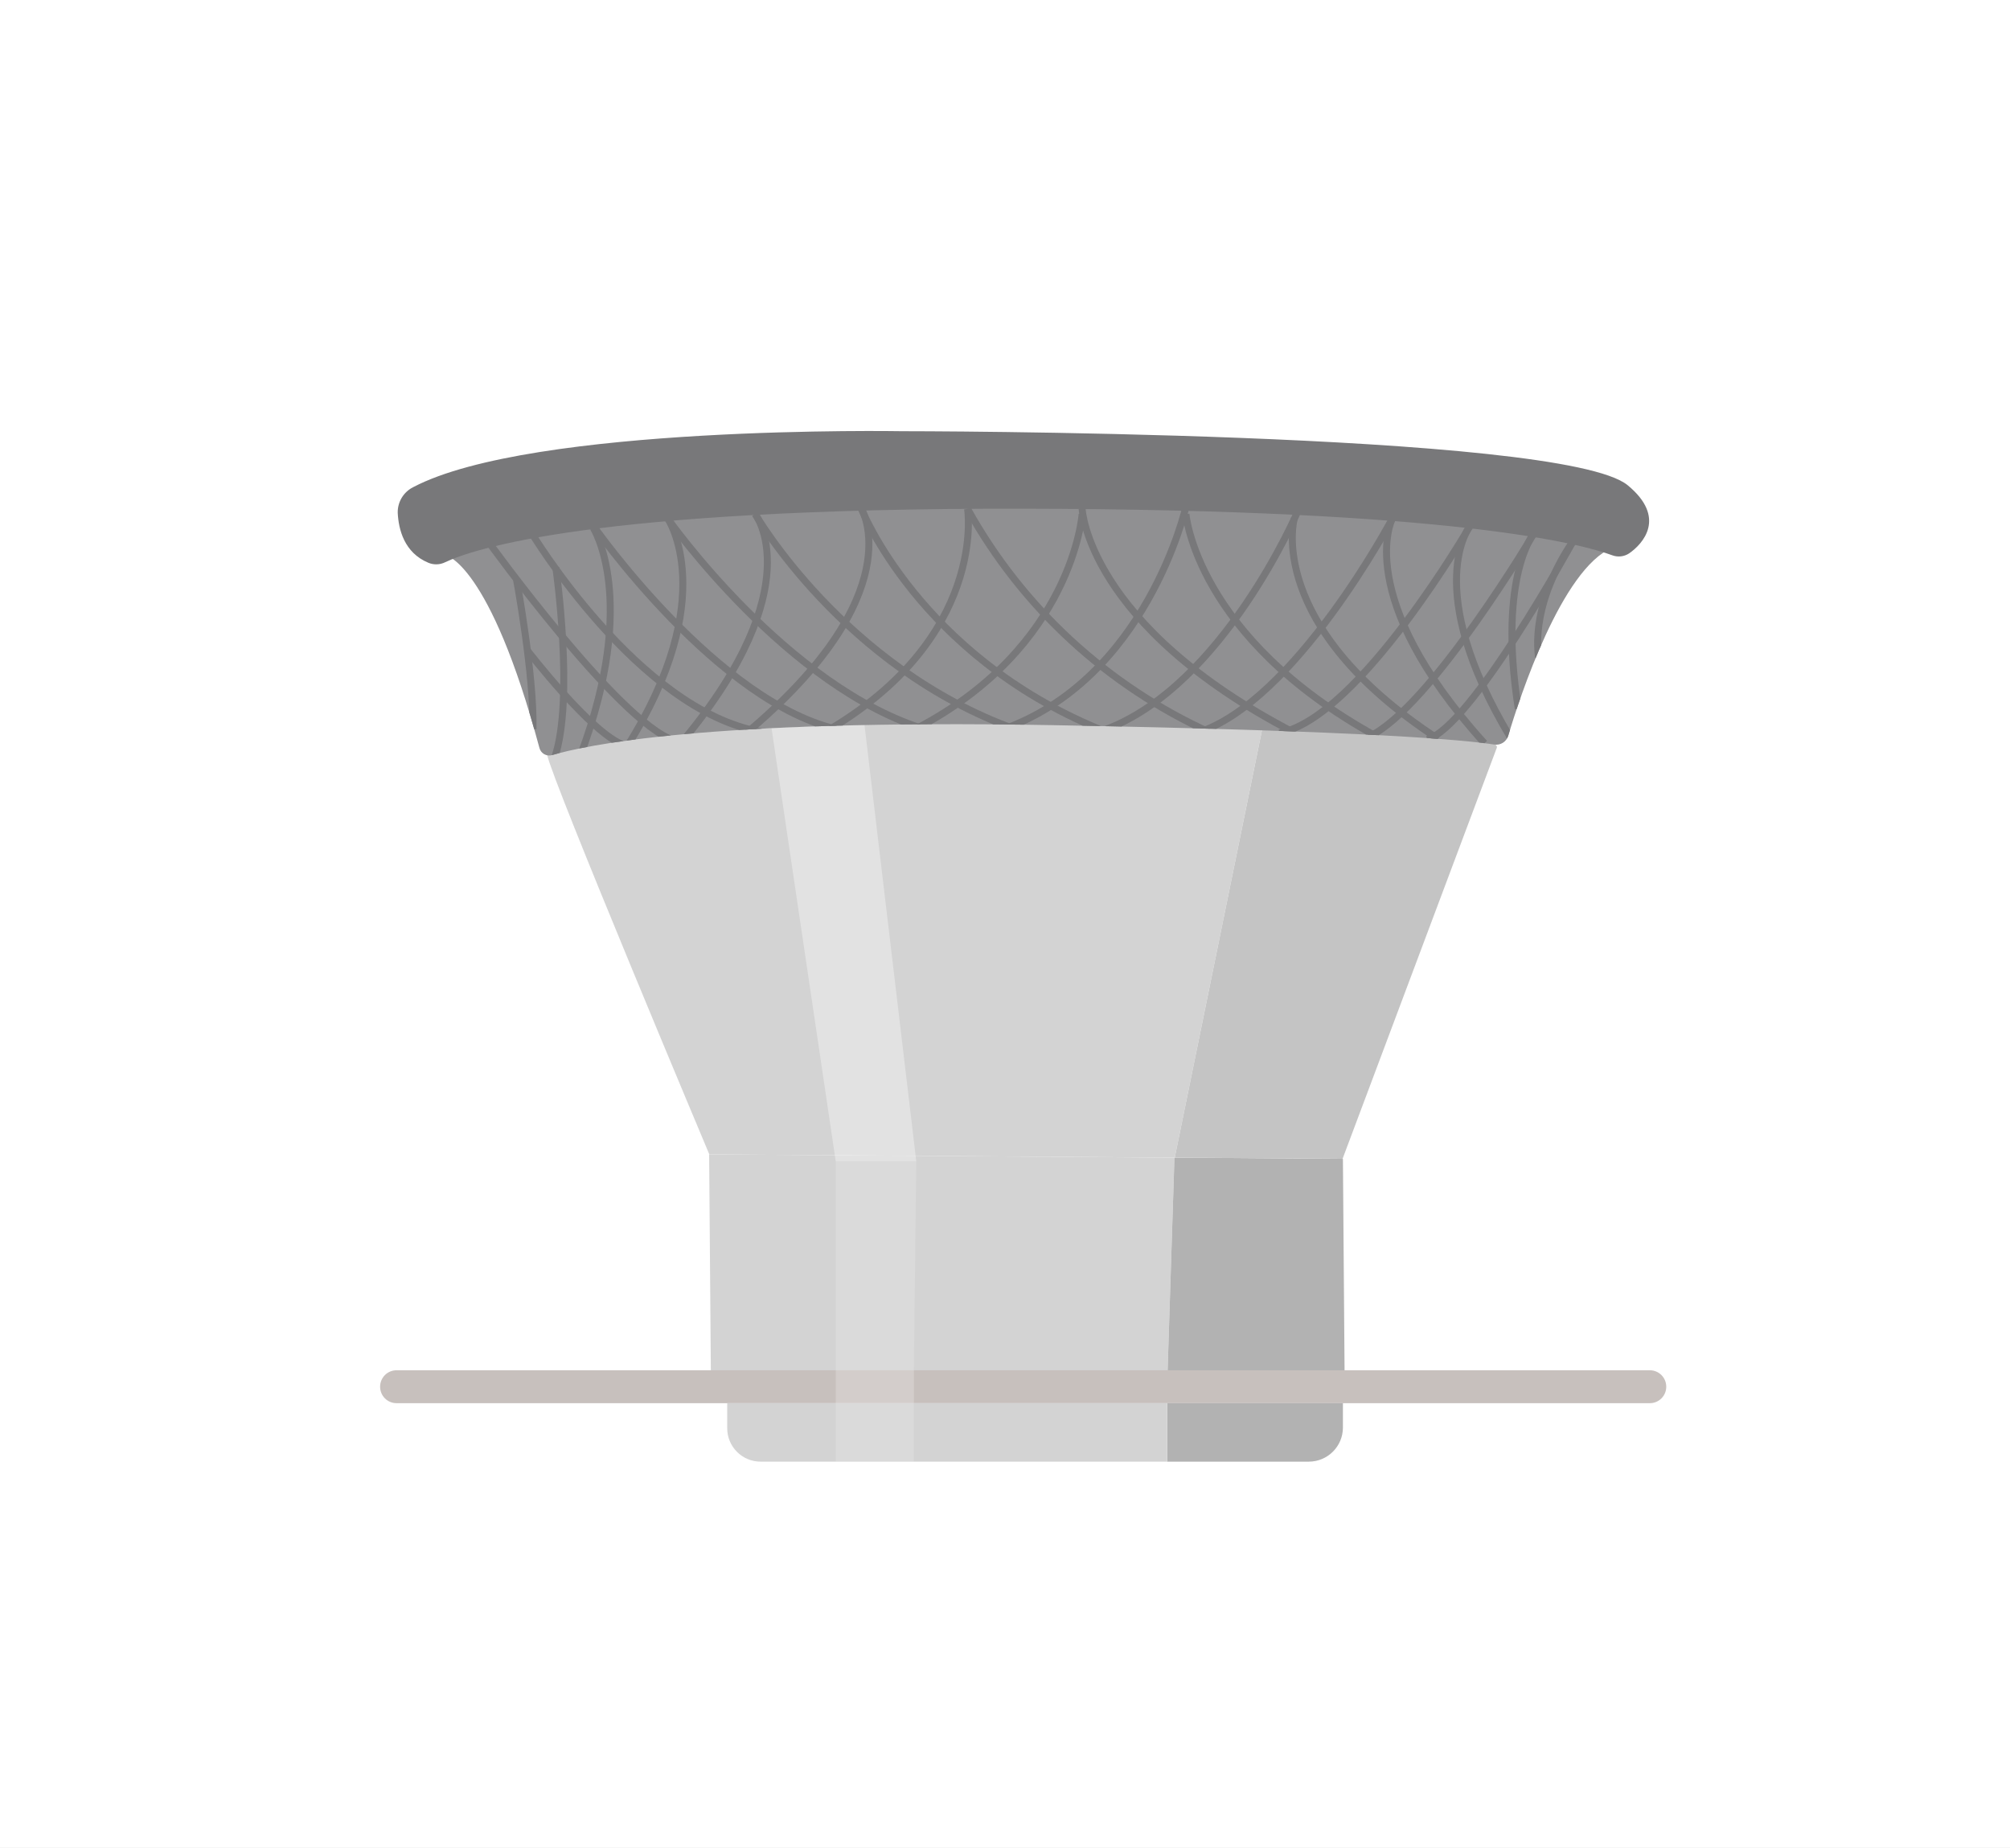
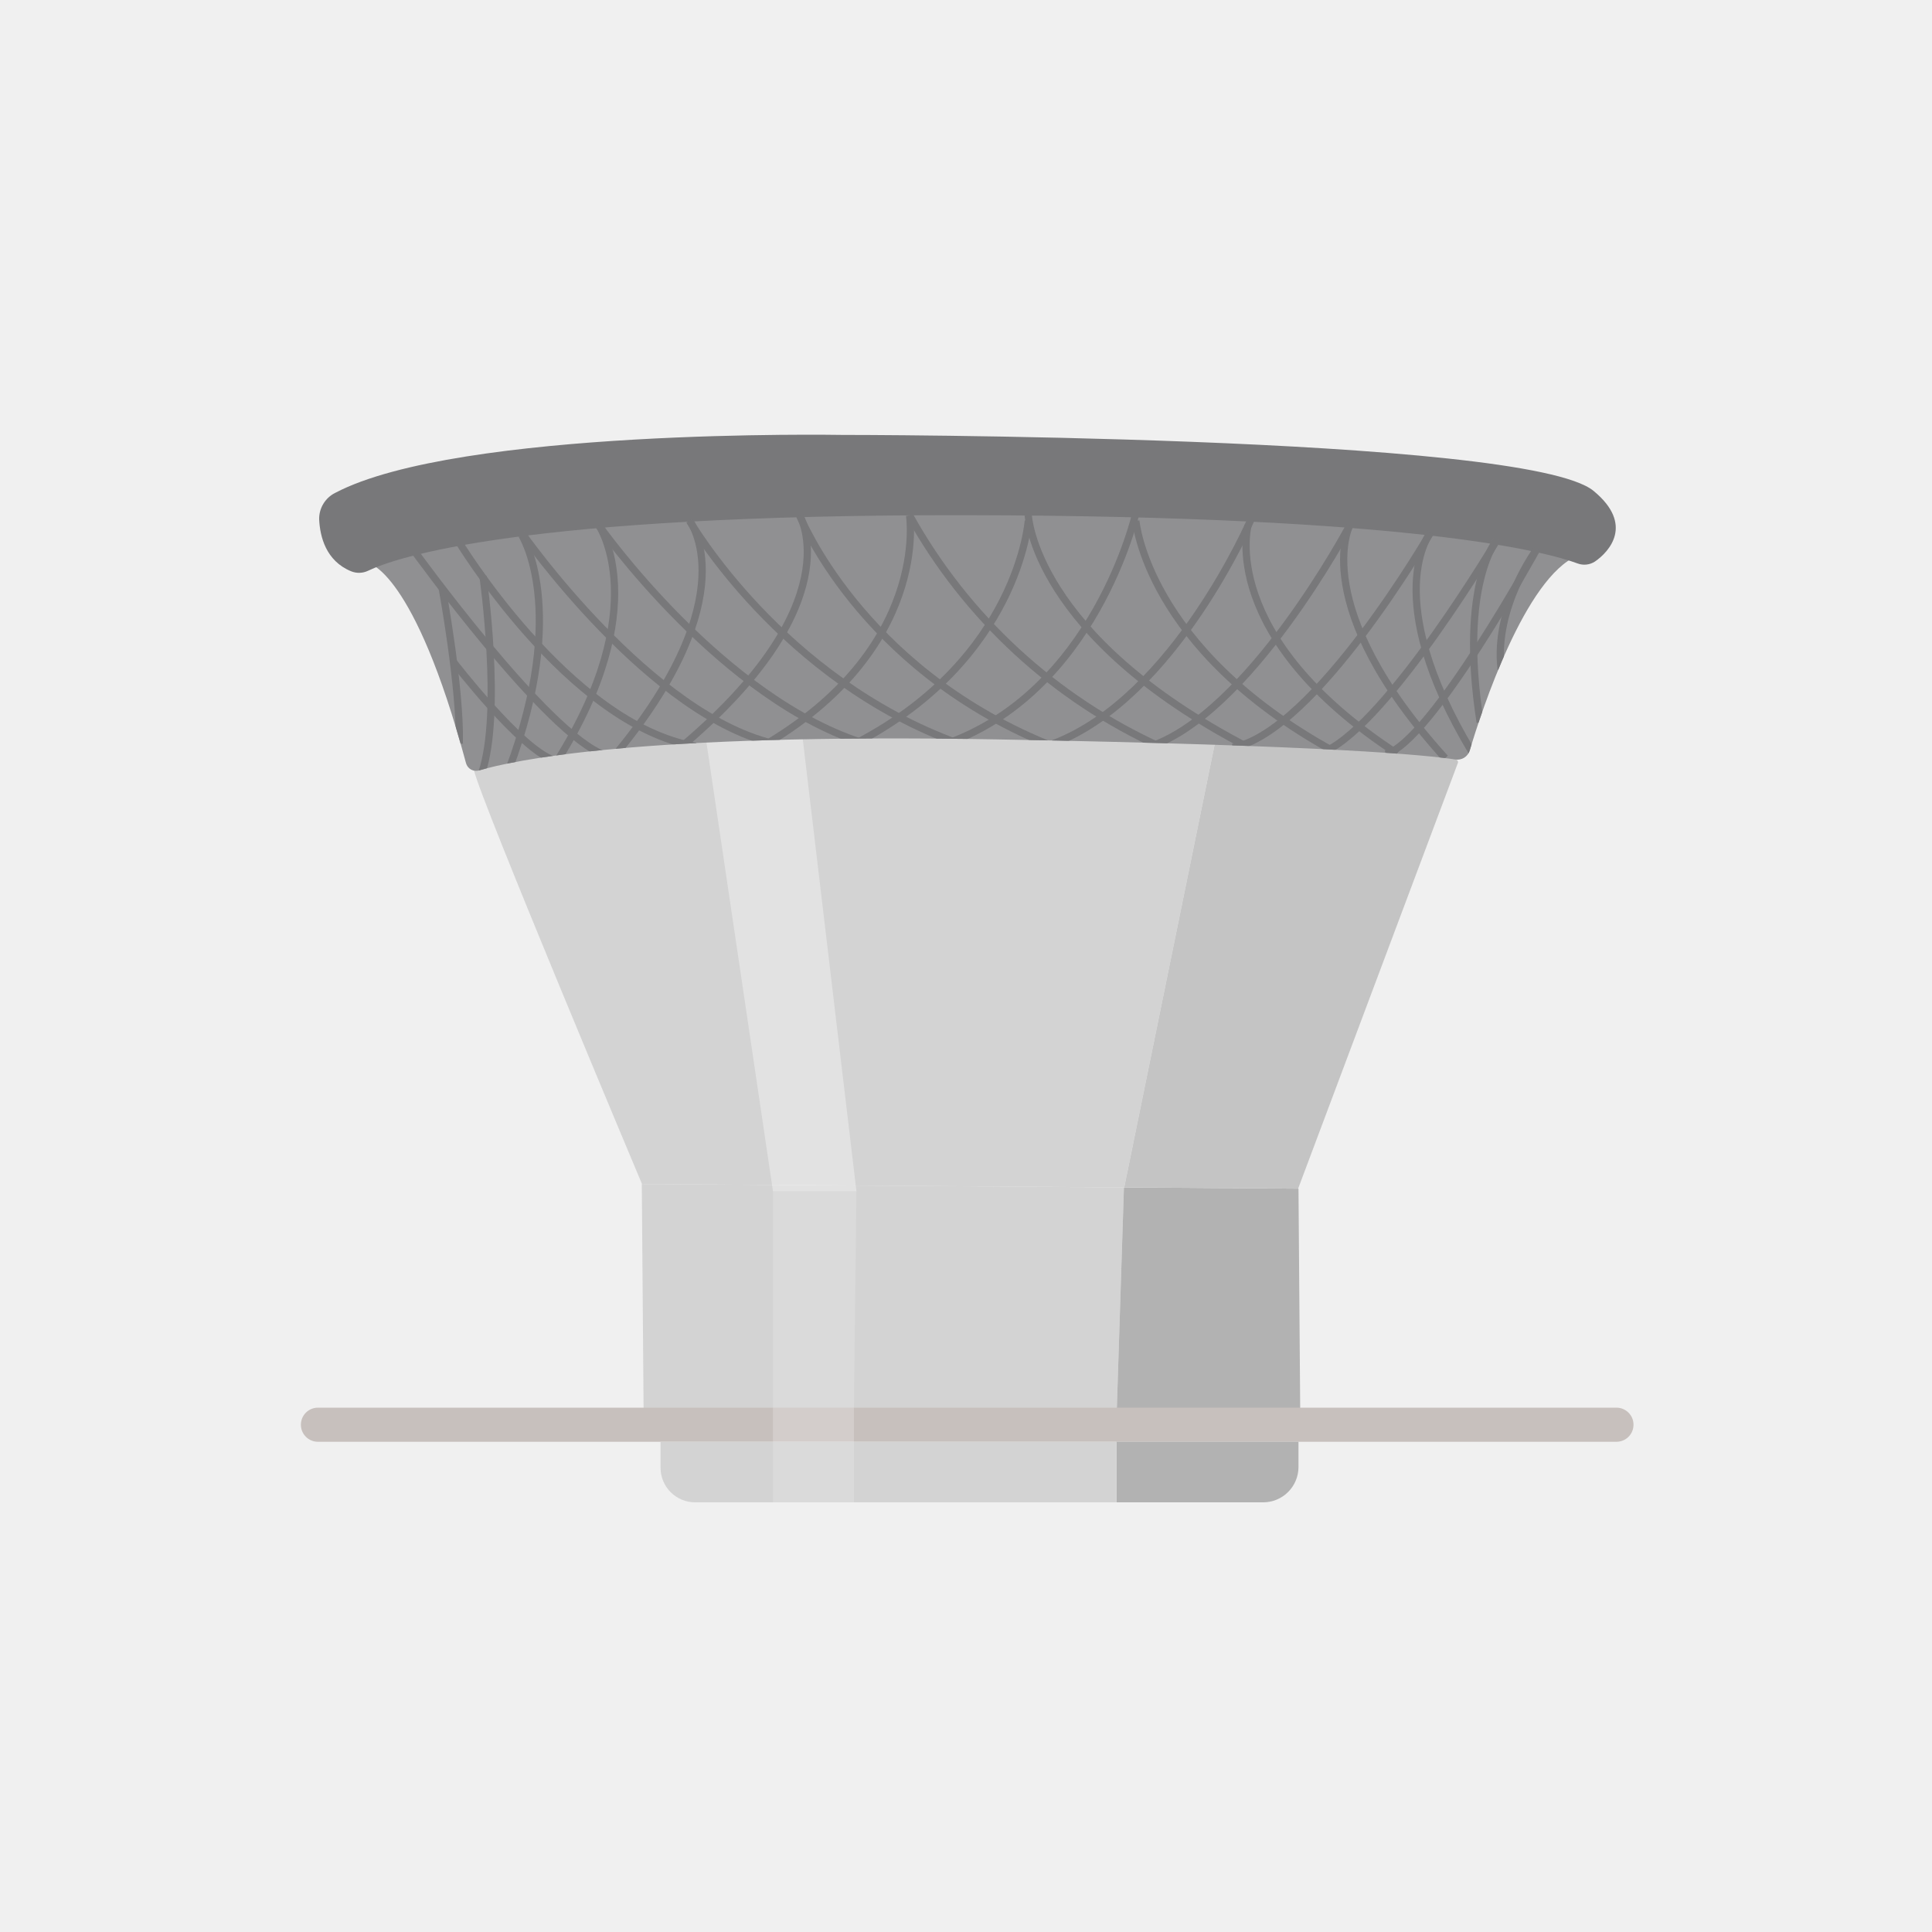
- <svg xmlns="http://www.w3.org/2000/svg" viewBox="0 0 215.59 198.12">
-   <defs>
-     <style>.cls-1,.cls-13{fill:none;}.cls-2,.cls-6,.cls-7,.cls-9{fill:#fff;}.cls-3{fill:#d3d3d3;}.cls-4{fill:#b2b2b2;}.cls-5{fill:#c7c0bd;}.cls-6{opacity:0.15;}.cls-7{opacity:0.21;}.cls-8{fill:#c4c4c4;}.cls-9{opacity:0.34;}.cls-10{fill:#909092;}.cls-11{fill:#78787a;}.cls-12{clip-path:url(#clip-path);}.cls-13{stroke:#78787a;stroke-miterlimit:10;stroke-width:0.75px;}</style>
-     <clipPath id="clip-path">
-       <path class="cls-1" d="M47.77,59.52s4.74.79,10.09,20.69a1.08,1.08,0,0,0,1.36.76c3.42-1,16.23-3.88,53.59-3.21,34.33.62,44.52,1.62,47.46,2.08a1.34,1.34,0,0,0,1.5-.94C163,74.76,167.51,61,172.94,58.73,179.35,56,101.27,45.82,47.77,59.52Z" />
-     </clipPath>
-   </defs>
-   <g id="Ebene_2" data-name="Ebene 2">
-     <g id="Ebene_1-2" data-name="Ebene 1">
-       <rect class="cls-2" width="215.59" height="198.12" />
-       <polyline class="cls-3" points="125.19 148.45 76.25 147.79 76.06 123.79 125.97 124.14" />
-       <polyline class="cls-4" points="125.97 124.14 144.04 124.27 144.23 148.71 125.19 148.45" />
-       <rect class="cls-5" x="40.77" y="146.94" width="137.95" height="3.53" rx="1.76" />
-       <path class="cls-4" d="M125.19,156.74h15.2a3.66,3.66,0,0,0,3.65-3.65v-2.62H125.19" />
-       <path class="cls-3" d="M125.19,150.47H78v2.69a3.58,3.58,0,0,0,3.58,3.58h43.61" />
-       <polygon class="cls-6" points="98.02 146.94 89.64 146.94 89.64 124.54 98.28 124.54 98.02 146.94" />
-       <rect class="cls-7" x="89.64" y="146.94" width="8.38" height="3.53" />
-       <rect class="cls-6" x="89.64" y="150.47" width="8.38" height="6.27" />
-       <path class="cls-3" d="M126,124.14l-49.92-.35S59.27,83.84,58.67,80.9s50.94-3.56,50.94-3.56,13,0,25.87.36" />
-       <path class="cls-8" d="M135.48,77.7c12.86.36,25.6,1.07,25.06,2.5L144,124.27,126,124.14" />
-       <polygon class="cls-9" points="98.28 124.54 89.64 124.54 82.75 78.06 92.72 77.71 98.28 124.54" />
-       <path class="cls-10" d="M47.77,59.52s4.74.79,10.09,20.69a1.08,1.08,0,0,0,1.36.76c3.42-1,16.23-3.88,53.59-3.21,34.33.62,44.52,1.62,47.46,2.08a1.34,1.34,0,0,0,1.5-.94C163,74.76,167.51,61,172.94,58.73,179.35,56,101.27,45.82,47.77,59.52Z" />
-       <path class="cls-11" d="M42.66,55c.09,1.77.69,4.27,3.29,5.35a2.17,2.17,0,0,0,1.78-.05c2.84-1.36,15.71-5.83,62-5.75s60,3.81,63.21,5a2,2,0,0,0,1.8-.21c1.45-1,4.07-3.82-.15-7.3-7-5.82-77.87-5.8-77.87-5.8s-39.64-.71-52.4,6A3,3,0,0,0,42.66,55Z" />
-       <g class="cls-12">
-         <path class="cls-13" d="M52.37,58.07S66.28,77.35,72.24,79.38" />
-         <path class="cls-13" d="M56.92,57S68.43,76.21,81.65,78.48" />
-         <path class="cls-13" d="M63.62,56.35S77.05,75.59,90.2,78.3" />
-         <path class="cls-13" d="M71.62,55.61S84.46,73.87,99.52,78.3" />
-         <path class="cls-13" d="M81,55.12S90.46,71.56,108.9,78.2" />
-         <path class="cls-13" d="M92.4,54.57s6.17,15.64,25.54,23.63" />
-         <path class="cls-13" d="M103.78,54.57a56.4,56.4,0,0,0,26.06,24" />
-         <path class="cls-13" d="M116.07,54.57s.56,12.47,22.75,24" />
-         <path class="cls-13" d="M127.2,55.12s1.09,13.19,20.39,23.82" />
-         <path class="cls-13" d="M138.82,55.61s-3.2,11.45,15.43,23.62" />
-         <path class="cls-13" d="M149.34,55.61S145,64,159.22,79.7" />
-         <path class="cls-13" d="M157.7,56.35S152.35,63,162,79.07" />
-         <path class="cls-13" d="M164.65,57s-4.05,4.57-1.8,19" />
-         <path class="cls-13" d="M168.71,58.07s-4.48,6-3.69,12.44" />
-         <path class="cls-13" d="M55.4,62.13s1.89,10.23,1.77,16.07" />
-         <path class="cls-13" d="M59.62,60.86s2,14.12-.13,20.39" />
-         <path class="cls-13" d="M63.62,56.59s4.9,7.6-1.31,24.27" />
-         <path class="cls-13" d="M71.62,55.61S77.35,64,67.26,80.05" />
-         <path class="cls-13" d="M81,55.12s6,7.72-7.7,24.26" />
-         <path class="cls-13" d="M92.4,54.57s5.53,9.15-12.55,24.21" />
-         <path class="cls-13" d="M103.78,54.57s2.2,13.88-15.4,24" />
-         <path class="cls-13" d="M116.07,55.12s-1,14.24-17.77,23" />
-         <path class="cls-13" d="M127.2,54.34s-4.21,18.67-20,24" />
-         <path class="cls-13" d="M139.19,54.84s-7.93,18.57-20.53,23.36" />
-         <path class="cls-13" d="M149.34,55.61s-10.45,19.73-21,23" />
-         <path class="cls-13" d="M157.7,56.35S145.78,77,137.22,78.6" />
-         <path class="cls-13" d="M164.65,57s-11.19,18.91-17.84,22" />
-         <path class="cls-13" d="M168.71,58.07s-10.89,19.87-15.63,21.22" />
-         <path class="cls-13" d="M56.56,69.74s6.93,9,10.36,10.15" />
-       </g>
-     </g>
+ <svg xmlns="http://www.w3.org/2000/svg" width="200" height="200" viewBox="0 0 200 200" fill="none">
+   <path d="M115.569 147.232L66.629 146.572L66.439 122.572L116.349 122.922" fill="#D3D3D3" />
+   <path d="M116.349 122.922L134.419 123.052L134.609 147.492L115.569 147.232" fill="#B2B2B2" />
+   <path d="M167.339 145.722H32.909C31.937 145.722 31.149 146.51 31.149 147.482V147.492C31.149 148.464 31.937 149.252 32.909 149.252H167.339C168.311 149.252 169.099 148.464 169.099 147.492V147.482C169.099 146.51 168.311 145.722 167.339 145.722Z" fill="#C7C0BD" />
+   <path d="M115.569 155.522H130.769C131.737 155.519 132.663 155.134 133.347 154.45C134.031 153.766 134.417 152.839 134.419 151.872V149.252H115.569" fill="#B2B2B2" />
+   <path d="M115.569 149.252H68.379V151.942C68.379 152.891 68.757 153.802 69.428 154.473C70.099 155.145 71.01 155.522 71.959 155.522H115.569" fill="#D3D3D3" />
+   <path opacity="0.15" d="M88.4 145.722H80.019V123.322H88.659L88.4 145.722Z" fill="white" />
+   <path opacity="0.21" d="M88.4 145.722H80.019V149.252H88.4V145.722Z" fill="white" />
+   <path opacity="0.15" d="M88.4 149.252H80.019V155.522H88.4V149.252Z" fill="white" />
+   <path d="M116.38 122.922L66.46 122.572C66.46 122.572 49.65 82.622 49.05 79.682C48.45 76.742 99.99 76.122 99.99 76.122C99.99 76.122 112.99 76.122 125.86 76.482" fill="#D3D3D3" />
+   <path d="M125.859 76.482C138.719 76.842 151.459 77.552 150.919 78.982L134.379 123.052L116.379 122.922" fill="#C4C4C4" />
+   <path opacity="0.34" d="M88.659 123.322H80.019L73.129 76.842L83.099 76.492L88.659 123.322Z" fill="white" />
+   <path d="M38.149 58.302C38.149 58.302 42.889 59.092 48.239 78.992C48.276 79.132 48.341 79.264 48.43 79.379C48.519 79.495 48.63 79.591 48.758 79.662C48.885 79.733 49.025 79.777 49.169 79.793C49.314 79.808 49.46 79.794 49.599 79.752C53.019 78.752 65.829 75.872 103.189 76.542C137.519 77.162 147.709 78.162 150.649 78.622C150.971 78.674 151.301 78.608 151.577 78.435C151.853 78.262 152.056 77.994 152.149 77.682C153.379 73.542 157.889 59.782 163.319 57.512C169.729 54.782 91.649 44.602 38.149 58.302Z" fill="#909092" />
+   <path d="M33.039 53.782C33.13 55.552 33.73 58.052 36.33 59.132C36.613 59.25 36.918 59.306 37.225 59.298C37.532 59.289 37.833 59.215 38.109 59.082C40.95 57.722 53.819 53.252 100.11 53.332C146.4 53.412 160.11 57.142 163.32 58.332C163.615 58.441 163.932 58.479 164.245 58.442C164.557 58.406 164.857 58.296 165.12 58.122C166.57 57.122 169.19 54.302 164.97 50.822C157.97 45.002 87.1 45.022 87.1 45.022C87.1 45.022 47.459 44.312 34.7 51.022C34.189 51.276 33.762 51.671 33.468 52.16C33.174 52.649 33.025 53.211 33.039 53.782Z" fill="#78787A" />
+   <mask id="mask0_164_18896" style="mask-type:luminance" maskUnits="userSpaceOnUse" x="38" y="51" width="126" height="29">
+     <path d="M38.149 58.302C38.149 58.302 42.889 59.092 48.239 78.992C48.276 79.132 48.341 79.264 48.43 79.379C48.519 79.495 48.63 79.591 48.758 79.662C48.885 79.733 49.025 79.777 49.169 79.793C49.314 79.808 49.46 79.794 49.599 79.752C53.019 78.752 65.829 75.872 103.189 76.542C137.519 77.162 147.709 78.162 150.649 78.622C150.971 78.674 151.301 78.608 151.577 78.435C151.853 78.262 152.056 77.994 152.149 77.682C153.379 73.542 157.889 59.782 163.319 57.512C169.729 54.782 91.649 44.602 38.149 58.302Z" fill="white" />
+   </mask>
+   <g mask="url(#mask0_164_18896)">
+     <path d="M42.749 56.852C42.749 56.852 56.66 76.132 62.62 78.162" stroke="#78787A" stroke-width="0.75" stroke-miterlimit="10" />
+     <path d="M47.299 55.782C47.299 55.782 58.809 74.992 72.029 77.262" stroke="#78787A" stroke-width="0.75" stroke-miterlimit="10" />
+     <path d="M53.999 55.132C53.999 55.132 67.43 74.372 80.579 77.082" stroke="#78787A" stroke-width="0.75" stroke-miterlimit="10" />
+     <path d="M61.999 54.392C61.999 54.392 74.84 72.652 89.9 77.082" stroke="#78787A" stroke-width="0.75" stroke-miterlimit="10" />
+     <path d="M71.379 53.902C71.379 53.902 80.839 70.342 99.279 76.982" stroke="#78787A" stroke-width="0.75" stroke-miterlimit="10" />
+     <path d="M82.779 53.352C82.779 53.352 88.949 68.992 108.319 76.982" stroke="#78787A" stroke-width="0.75" stroke-miterlimit="10" />
+     <path d="M94.16 53.352C100.043 63.943 109.181 72.359 120.22 77.352" stroke="#78787A" stroke-width="0.75" stroke-miterlimit="10" />
+     <path d="M106.45 53.352C106.45 53.352 107.01 65.822 129.2 77.352" stroke="#78787A" stroke-width="0.75" stroke-miterlimit="10" />
+     <path d="M117.58 53.902C117.58 53.902 118.67 67.092 137.97 77.722" stroke="#78787A" stroke-width="0.75" stroke-miterlimit="10" />
+     <path d="M129.199 54.392C129.199 54.392 125.999 65.842 144.629 78.012" stroke="#78787A" stroke-width="0.75" stroke-miterlimit="10" />
+     <path d="M139.72 54.392C139.72 54.392 135.38 62.782 149.6 78.482" stroke="#78787A" stroke-width="0.75" stroke-miterlimit="10" />
+     <path d="M148.08 55.132C148.08 55.132 142.73 61.782 152.38 77.852" stroke="#78787A" stroke-width="0.75" stroke-miterlimit="10" />
+     <path d="M155.029 55.782C155.029 55.782 150.979 60.352 153.229 74.782" stroke="#78787A" stroke-width="0.75" stroke-miterlimit="10" />
+     <path d="M159.09 56.852C159.09 56.852 154.61 62.852 155.4 69.292" stroke="#78787A" stroke-width="0.75" stroke-miterlimit="10" />
+     <path d="M45.779 60.912C45.779 60.912 47.669 71.142 47.549 76.982" stroke="#78787A" stroke-width="0.75" stroke-miterlimit="10" />
+     <path d="M50 59.642C50 59.642 52 73.762 49.87 80.032" stroke="#78787A" stroke-width="0.75" stroke-miterlimit="10" />
+     <path d="M53.999 55.372C53.999 55.372 58.9 62.972 52.69 79.642" stroke="#78787A" stroke-width="0.75" stroke-miterlimit="10" />
+     <path d="M62 54.392C62 54.392 67.73 62.782 57.64 78.832" stroke="#78787A" stroke-width="0.75" stroke-miterlimit="10" />
+     <path d="M71.38 53.902C71.38 53.902 77.38 61.622 63.68 78.162" stroke="#78787A" stroke-width="0.75" stroke-miterlimit="10" />
+     <path d="M82.779 53.352C82.779 53.352 88.309 62.502 70.23 77.562" stroke="#78787A" stroke-width="0.75" stroke-miterlimit="10" />
+     <path d="M94.159 53.352C94.159 53.352 96.359 67.232 78.759 77.352" stroke="#78787A" stroke-width="0.75" stroke-miterlimit="10" />
+     <path d="M106.45 53.902C106.45 53.902 105.45 68.142 88.68 76.902" stroke="#78787A" stroke-width="0.75" stroke-miterlimit="10" />
+     <path d="M117.58 53.122C117.58 53.122 113.37 71.792 97.58 77.122" stroke="#78787A" stroke-width="0.75" stroke-miterlimit="10" />
+     <path d="M129.57 53.622C129.57 53.622 121.64 72.192 109.04 76.982" stroke="#78787A" stroke-width="0.75" stroke-miterlimit="10" />
+     <path d="M139.72 54.392C139.72 54.392 129.27 74.122 118.72 77.392" stroke="#78787A" stroke-width="0.75" stroke-miterlimit="10" />
+     <path d="M148.08 55.132C148.08 55.132 136.16 75.782 127.6 77.382" stroke="#78787A" stroke-width="0.75" stroke-miterlimit="10" />
+     <path d="M155.029 55.782C155.029 55.782 143.839 74.692 137.189 77.782" stroke="#78787A" stroke-width="0.75" stroke-miterlimit="10" />
+     <path d="M159.089 56.852C159.089 56.852 148.199 76.722 143.459 78.072" stroke="#78787A" stroke-width="0.75" stroke-miterlimit="10" />
+     <path d="M46.94 68.522C46.94 68.522 53.869 77.522 57.299 78.672" stroke="#78787A" stroke-width="0.75" stroke-miterlimit="10" />
  </g>
</svg>
